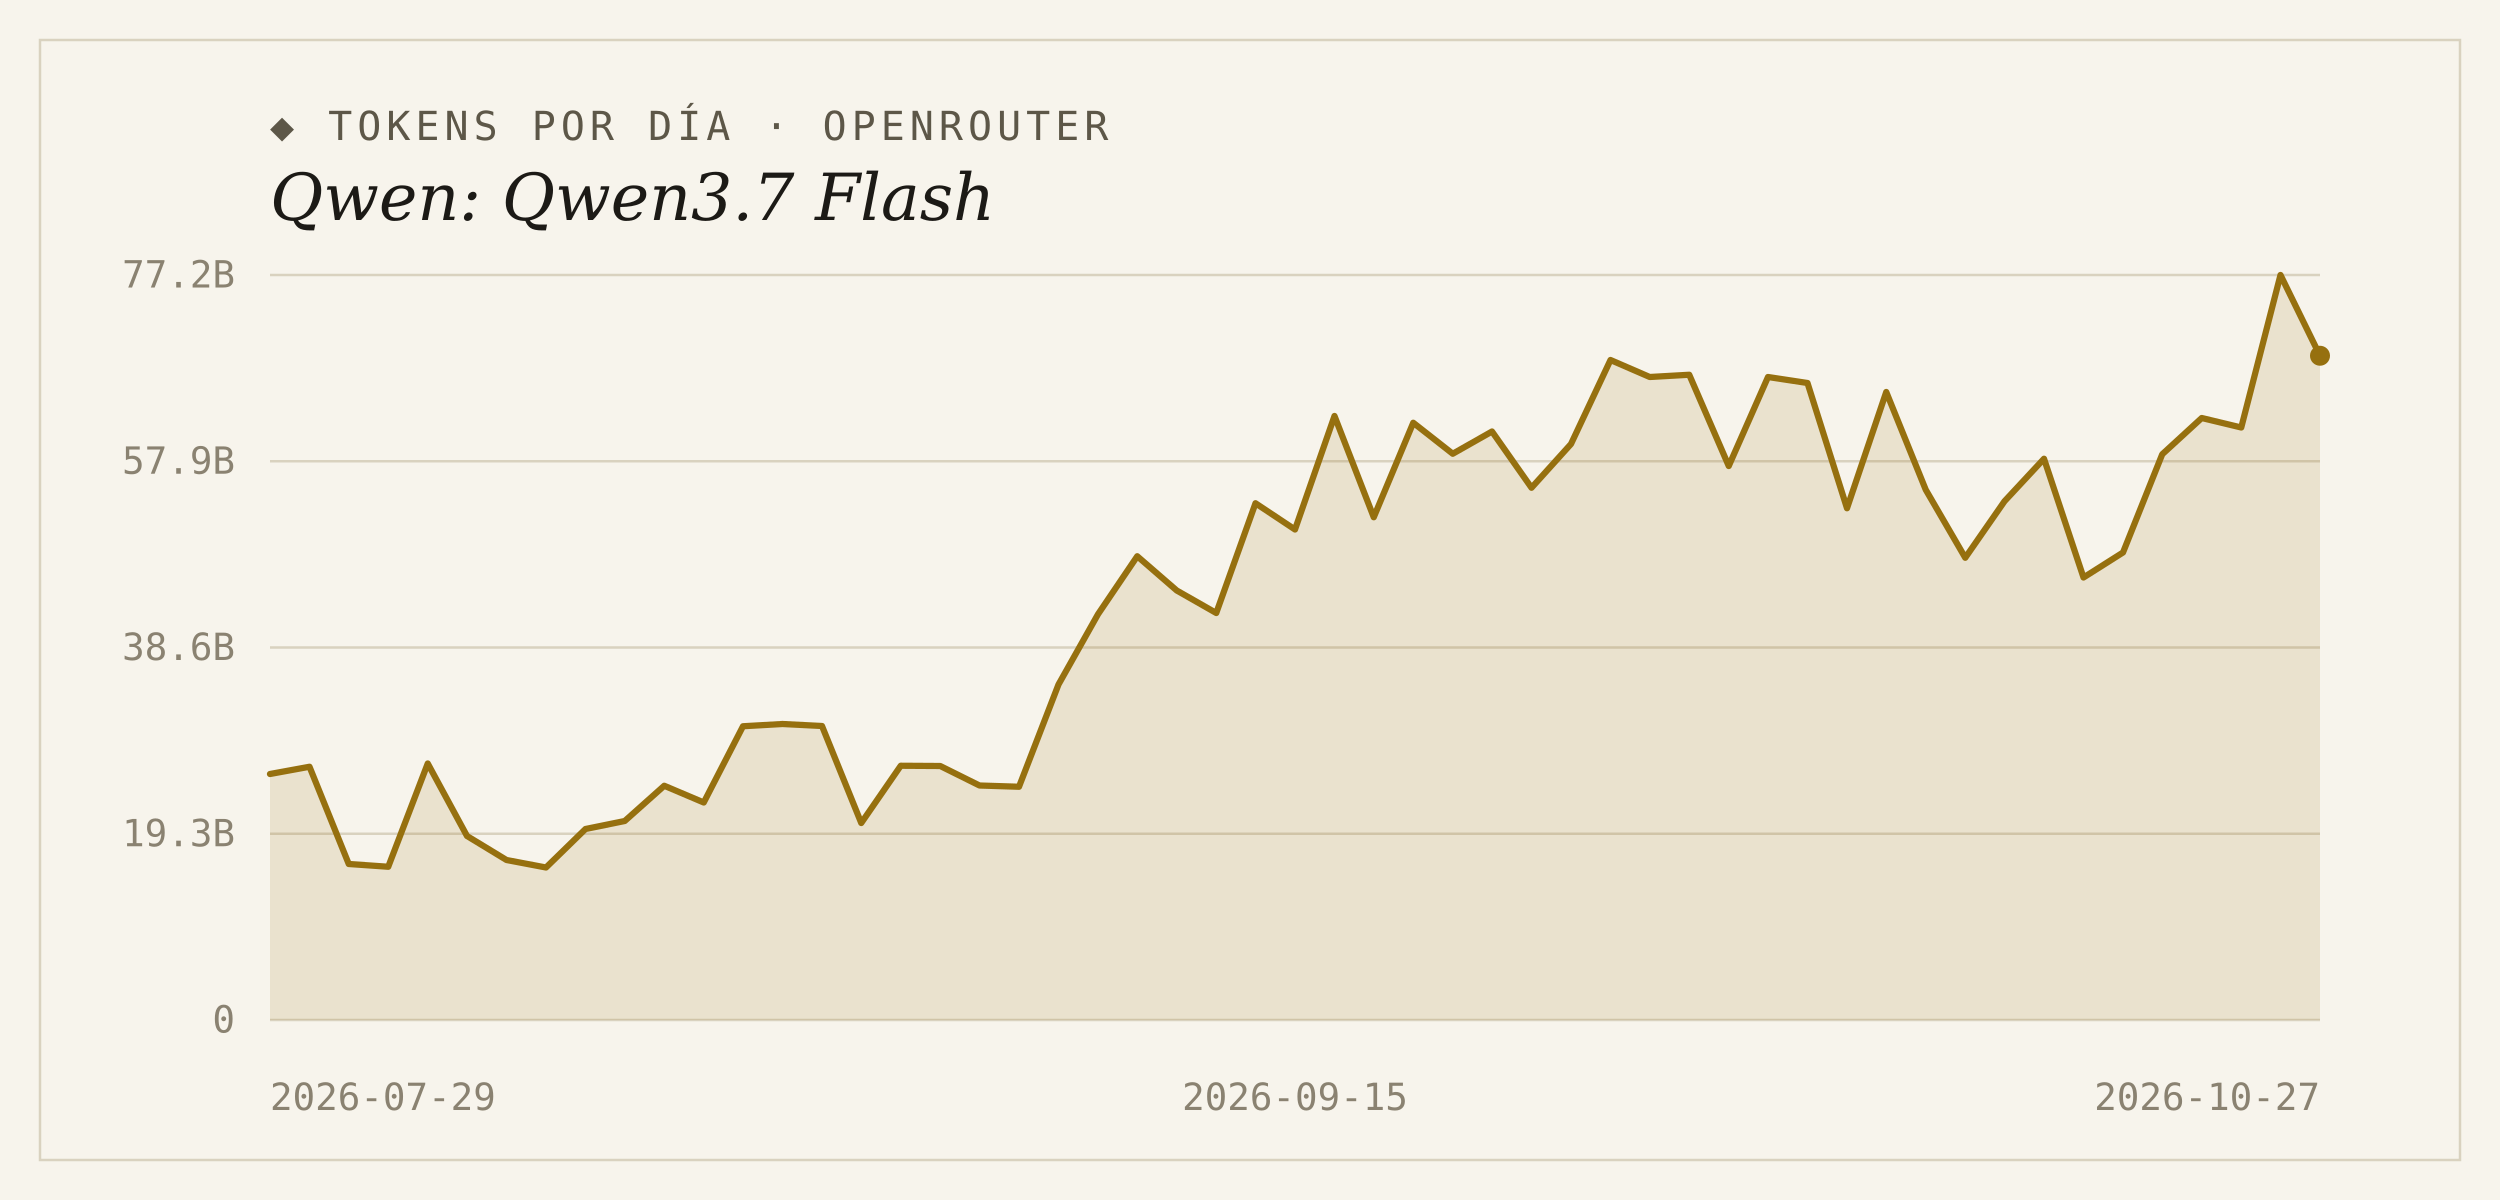
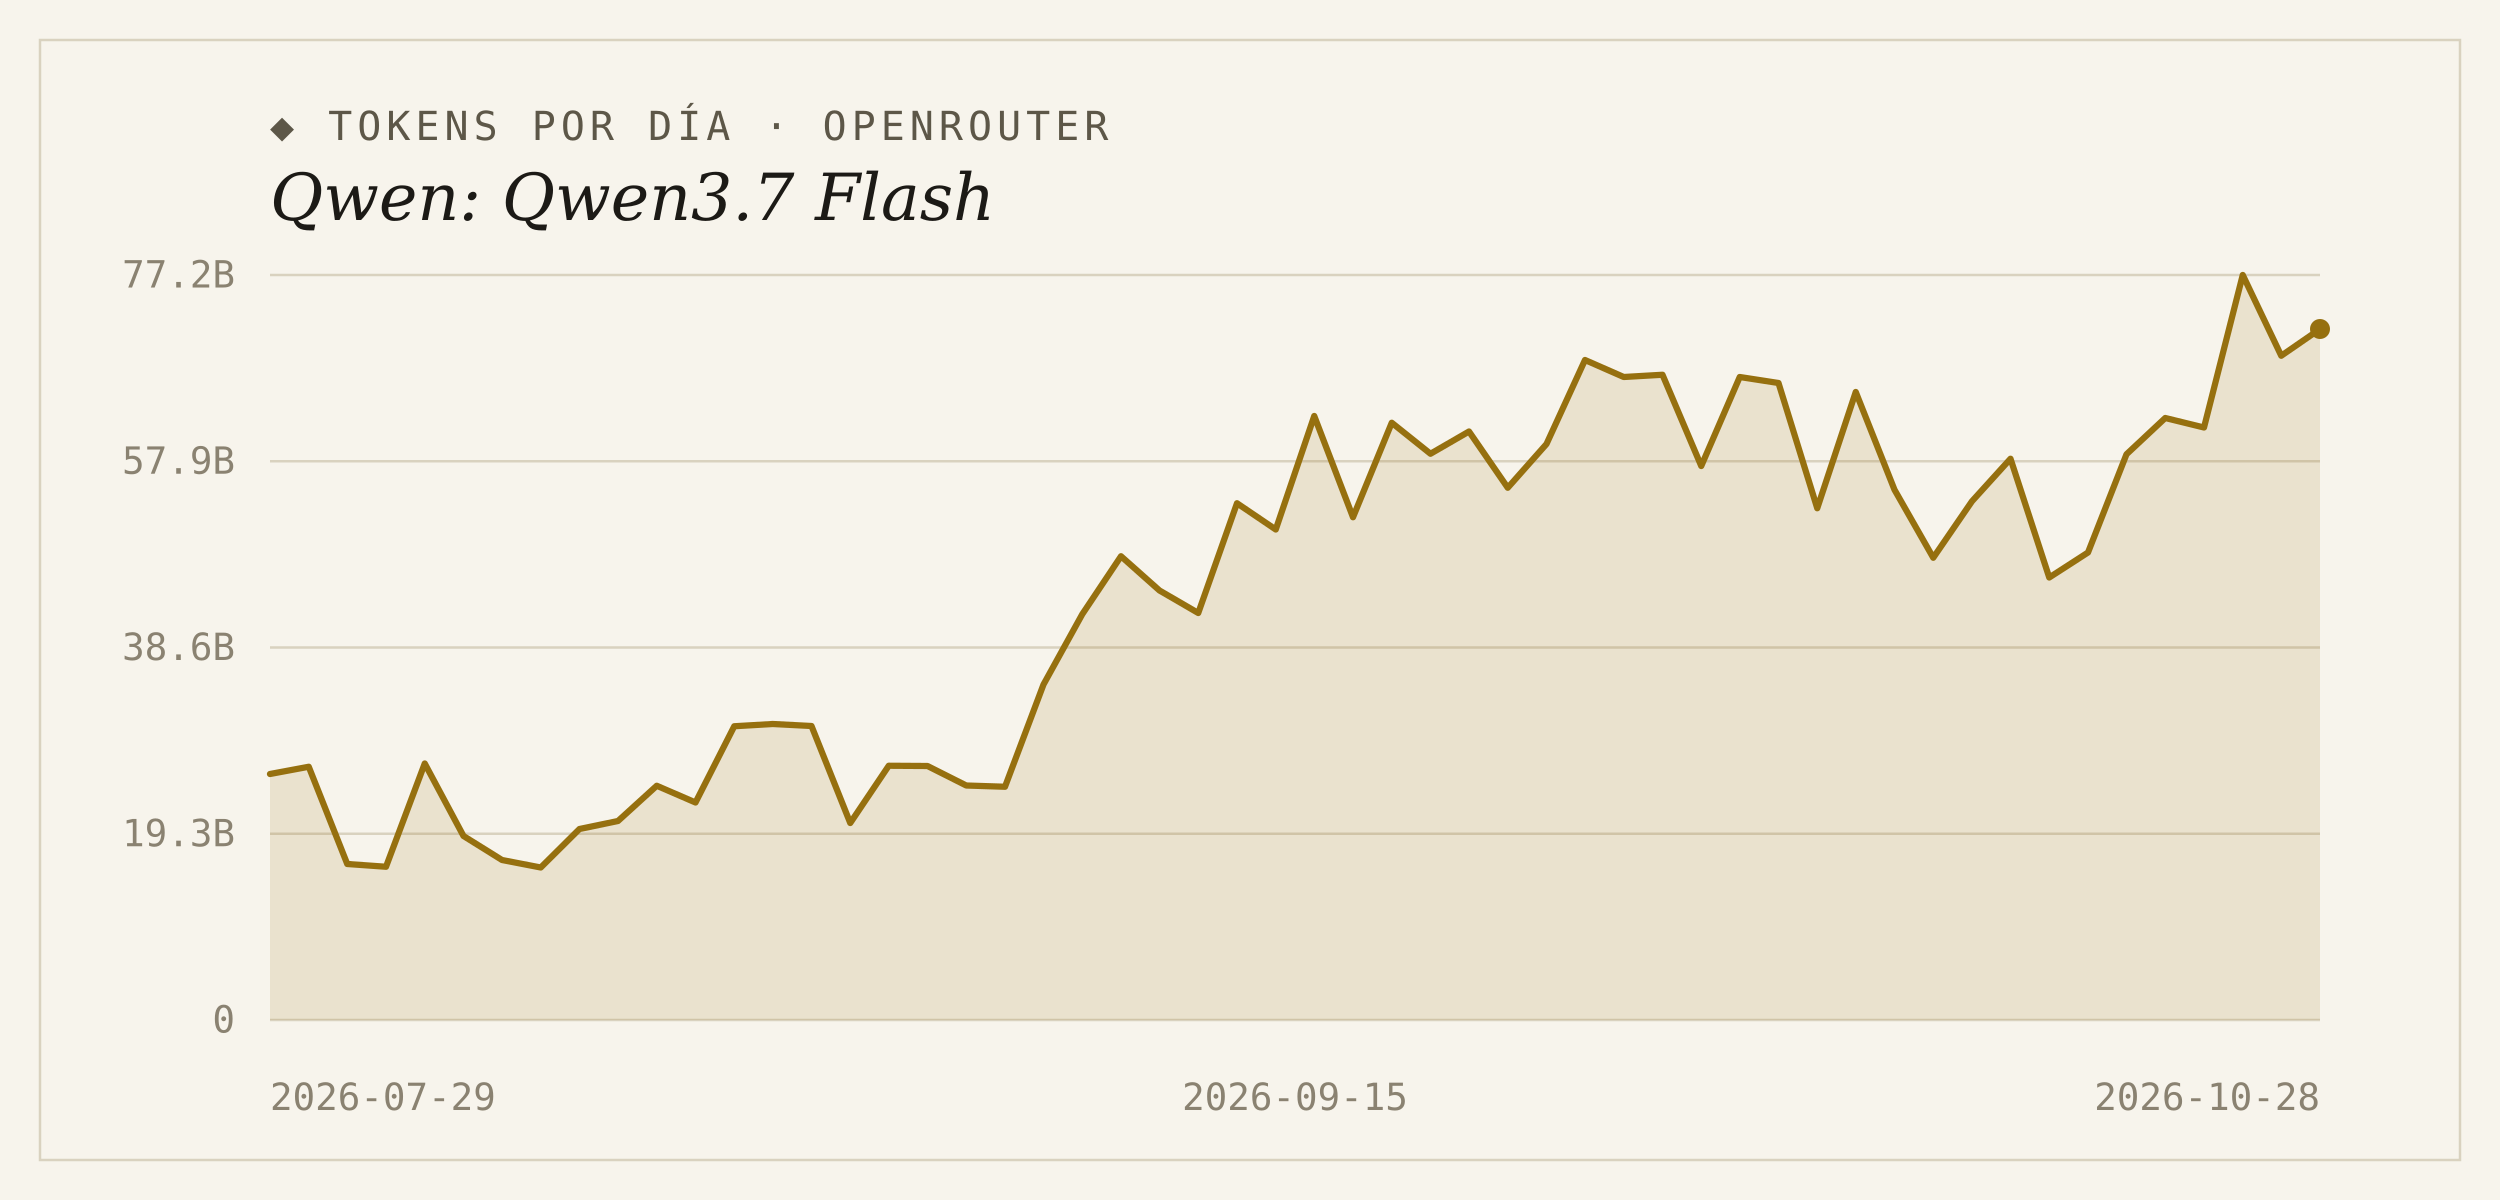
<svg xmlns="http://www.w3.org/2000/svg" width="1000" height="480" viewBox="0 0 1000 480">
  <rect width="1000" height="480" fill="#f7f4ec" />
  <rect x="16" y="16" width="968" height="448" fill="none" stroke="#d9d2bf" stroke-width="1" />
  <text x="108" y="56" font-family="'DejaVu Sans Mono', Consolas, monospace" font-size="16" letter-spacing="2" fill="#5d5748">◆ TOKENS POR DÍA · OPENROUTER</text>
  <text x="108" y="88" font-family="Georgia, 'DejaVu Serif', serif" font-size="26" font-style="italic" fill="#1c1a16">Qwen: Qwen3.7 Flash</text>
  <line x1="108" y1="408.0" x2="928" y2="408.0" stroke="#d9d2bf" stroke-width="1" />
  <text x="94" y="413" text-anchor="end" font-family="'DejaVu Sans Mono', Consolas, monospace" font-size="15" fill="#8a8271">0</text>
  <line x1="108" y1="333.5" x2="928" y2="333.5" stroke="#d9d2bf" stroke-width="1" />
  <text x="94" y="338.5" text-anchor="end" font-family="'DejaVu Sans Mono', Consolas, monospace" font-size="15" fill="#8a8271">19.3B</text>
  <line x1="108" y1="259.0" x2="928" y2="259.0" stroke="#d9d2bf" stroke-width="1" />
  <text x="94" y="264" text-anchor="end" font-family="'DejaVu Sans Mono', Consolas, monospace" font-size="15" fill="#8a8271">38.6B</text>
  <line x1="108" y1="184.5" x2="928" y2="184.5" stroke="#d9d2bf" stroke-width="1" />
  <text x="94" y="189.5" text-anchor="end" font-family="'DejaVu Sans Mono', Consolas, monospace" font-size="15" fill="#8a8271">57.9B</text>
  <line x1="108" y1="110.0" x2="928" y2="110.0" stroke="#d9d2bf" stroke-width="1" />
  <text x="94" y="115" text-anchor="end" font-family="'DejaVu Sans Mono', Consolas, monospace" font-size="15" fill="#8a8271">77.2B</text>
-   <path d="M 108,408.0 L 108.0,309.6 L 123.8,306.7 L 139.5,345.6 L 155.3,346.7 L 171.1,305.4 L 186.8,334.4 L 202.6,344.0 L 218.4,347.0 L 234.2,331.6 L 249.9,328.4 L 265.7,314.3 L 281.5,321.0 L 297.2,290.5 L 313.0,289.6 L 328.8,290.4 L 344.5,329.2 L 360.3,306.3 L 376.1,306.4 L 391.8,314.2 L 407.6,314.7 L 423.4,273.8 L 439.2,245.7 L 454.9,222.5 L 470.7,236.2 L 486.5,245.2 L 502.2,201.3 L 518.0,211.8 L 533.8,166.4 L 549.5,206.9 L 565.3,169.1 L 581.1,181.5 L 596.8,172.6 L 612.6,195.1 L 628.4,177.6 L 644.2,144.0 L 659.9,150.8 L 675.7,149.9 L 691.5,186.4 L 707.2,150.8 L 723.0,153.2 L 738.8,203.3 L 754.5,156.8 L 770.3,195.9 L 786.1,223.1 L 801.8,200.5 L 817.6,183.5 L 833.4,231.0 L 849.2,221.0 L 864.9,181.7 L 880.7,167.2 L 896.5,171.0 L 912.2,110.0 L 928.0,142.3 L 928.0,408.0 Z" fill="#96700f" fill-opacity="0.14" />
-   <polyline points="108.0,309.6 123.8,306.7 139.5,345.6 155.3,346.7 171.1,305.4 186.8,334.4 202.6,344.0 218.4,347.0 234.2,331.6 249.9,328.4 265.7,314.3 281.5,321.0 297.2,290.5 313.0,289.6 328.8,290.4 344.5,329.2 360.3,306.3 376.1,306.4 391.8,314.2 407.6,314.7 423.4,273.8 439.2,245.7 454.9,222.5 470.7,236.2 486.5,245.2 502.2,201.3 518.0,211.8 533.8,166.4 549.5,206.9 565.3,169.1 581.1,181.5 596.8,172.6 612.6,195.1 628.4,177.6 644.2,144.0 659.9,150.8 675.7,149.9 691.5,186.4 707.2,150.8 723.0,153.2 738.8,203.3 754.5,156.8 770.3,195.9 786.1,223.1 801.8,200.5 817.6,183.5 833.4,231.0 849.2,221.0 864.9,181.7 880.7,167.2 896.5,171.0 912.2,110.0 928.0,142.3" fill="none" stroke="#96700f" stroke-width="2.5" stroke-linejoin="round" stroke-linecap="round" />
-   <circle cx="928.0" cy="142.3" r="4" fill="#96700f" />
+   <path d="M 108,408.0 L 108.0,309.6 L 123.5,306.7 L 138.9,345.6 L 154.4,346.7 L 169.9,305.4 L 185.4,334.4 L 200.8,344.0 L 216.3,347.0 L 231.8,331.6 L 247.2,328.4 L 262.7,314.3 L 278.2,321.0 L 293.7,290.5 L 309.1,289.6 L 324.6,290.4 L 340.1,329.2 L 355.5,306.3 L 371.0,306.4 L 386.5,314.2 L 402.0,314.7 L 417.4,273.8 L 432.9,245.7 L 448.4,222.5 L 463.8,236.2 L 479.3,245.2 L 494.8,201.3 L 510.3,211.8 L 525.7,166.4 L 541.2,206.9 L 556.7,169.1 L 572.2,181.5 L 587.6,172.6 L 603.1,195.1 L 618.6,177.6 L 634.0,144.0 L 649.5,150.8 L 665.0,149.9 L 680.5,186.4 L 695.9,150.8 L 711.4,153.2 L 726.9,203.3 L 742.3,156.8 L 757.8,195.9 L 773.3,223.1 L 788.8,200.5 L 804.2,183.5 L 819.7,231.0 L 835.2,221.0 L 850.6,181.7 L 866.1,167.2 L 881.6,171.0 L 897.1,110.0 L 912.5,142.3 L 928.0,131.6 L 928.0,408.0 Z" fill="#96700f" fill-opacity="0.14" />
+   <polyline points="108.0,309.6 123.5,306.7 138.9,345.6 154.4,346.7 169.9,305.4 185.4,334.4 200.8,344.0 216.3,347.0 231.8,331.6 247.2,328.4 262.7,314.3 278.2,321.0 293.7,290.5 309.1,289.6 324.6,290.4 340.1,329.2 355.5,306.3 371.0,306.4 386.5,314.2 402.0,314.7 417.4,273.8 432.9,245.7 448.4,222.5 463.8,236.2 479.3,245.2 494.8,201.3 510.3,211.8 525.7,166.4 541.2,206.9 556.7,169.1 572.2,181.5 587.6,172.6 603.1,195.1 618.6,177.6 634.0,144.0 649.5,150.8 665.0,149.9 680.5,186.4 695.9,150.8 711.4,153.2 726.9,203.3 742.3,156.8 757.8,195.9 773.3,223.1 788.8,200.5 804.2,183.5 819.7,231.0 835.2,221.0 850.6,181.7 866.1,167.2 881.6,171.0 897.1,110.0 912.5,142.3 928.0,131.6" fill="none" stroke="#96700f" stroke-width="2.5" stroke-linejoin="round" stroke-linecap="round" />
+   <circle cx="928.0" cy="131.6" r="4" fill="#96700f" />
  <text x="108" y="444" text-anchor="start" font-family="'DejaVu Sans Mono', Consolas, monospace" font-size="15" fill="#8a8271">2026-07-29</text>
  <text x="518" y="444" text-anchor="middle" font-family="'DejaVu Sans Mono', Consolas, monospace" font-size="15" fill="#8a8271">2026-09-15</text>
-   <text x="928" y="444" text-anchor="end" font-family="'DejaVu Sans Mono', Consolas, monospace" font-size="15" fill="#8a8271">2026-10-27</text>
+   <text x="928" y="444" text-anchor="end" font-family="'DejaVu Sans Mono', Consolas, monospace" font-size="15" fill="#8a8271">2026-10-28</text>
</svg>
